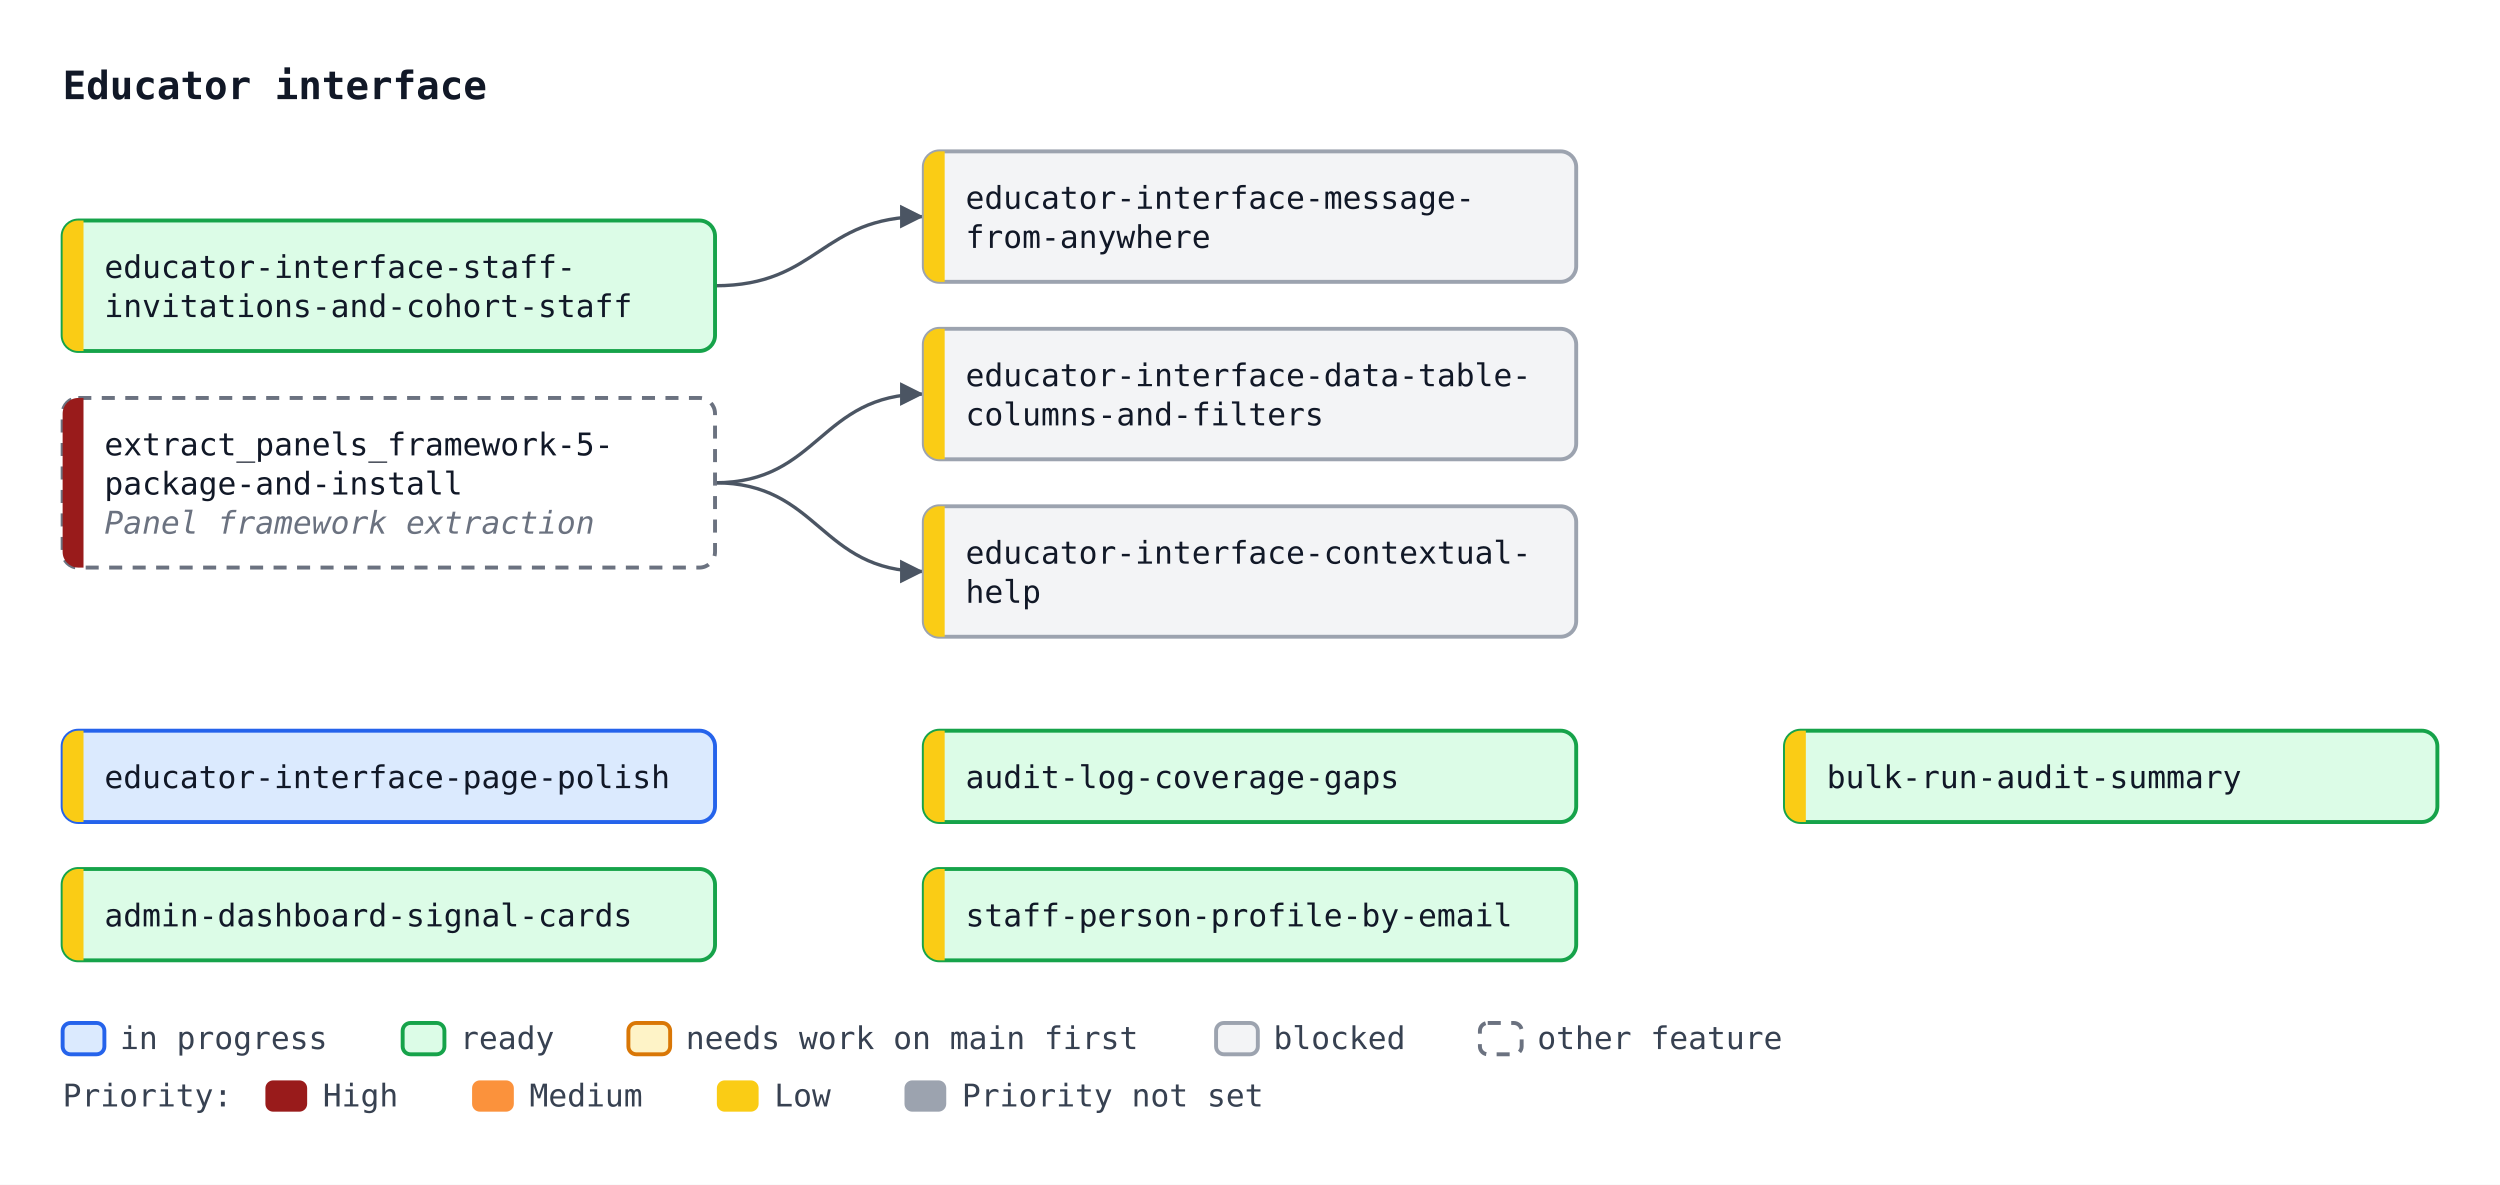
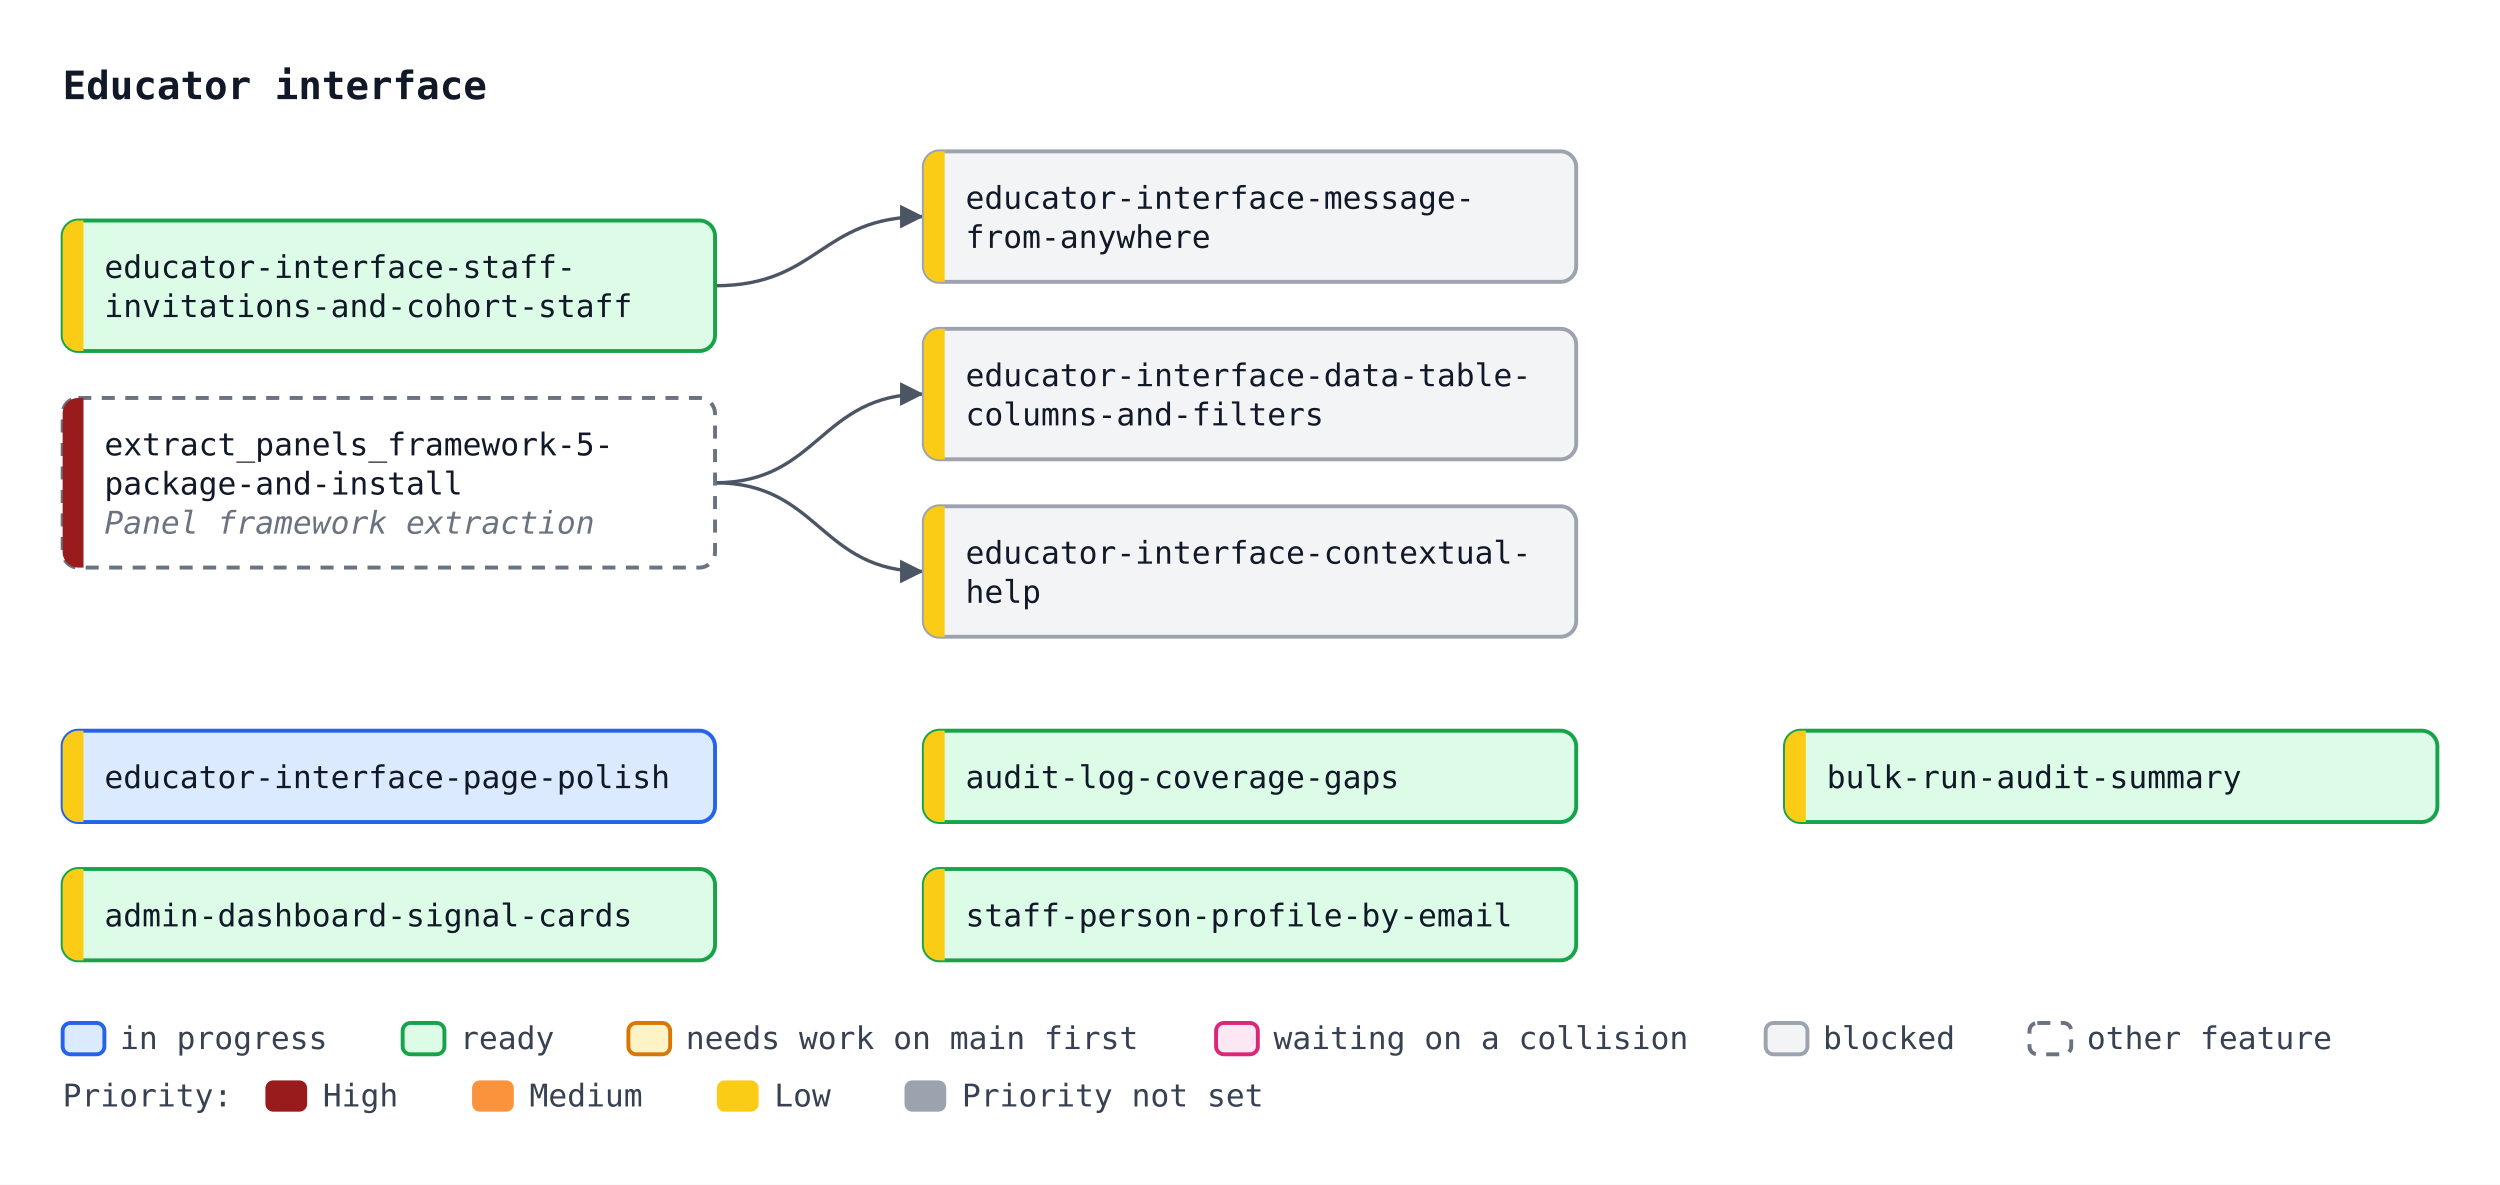
<svg xmlns="http://www.w3.org/2000/svg" width="958" height="454" viewBox="0 0 958 454" font-family="ui-monospace, SFMono-Regular, Menlo, Consolas, monospace" font-size="12">
  <defs>
    <marker id="arrow" viewBox="0 0 10 10" refX="10" refY="5" markerWidth="7" markerHeight="7" orient="auto-start-reverse">
      <path d="M0,0 L10,5 L0,10 z" fill="#4b5563" />
    </marker>
  </defs>
  <rect width="958" height="454" fill="#ffffff" />
  <text x="24" y="38" font-size="15" font-weight="bold" fill="#111827">Educator interface</text>
  <path d="M274.0,185.0 C314.0,185.0 314.0,151.0 354.0,151.0" fill="none" stroke="#4b5563" stroke-width="1.3" marker-end="url(#arrow)" />
  <path d="M274.0,185.0 C314.0,185.0 314.0,219.0 354.0,219.0" fill="none" stroke="#4b5563" stroke-width="1.3" marker-end="url(#arrow)" />
  <path d="M274.0,109.5 C314.0,109.5 314.0,83.0 354.0,83.0" fill="none" stroke="#4b5563" stroke-width="1.3" marker-end="url(#arrow)" />
  <rect x="354.0" y="126.0" width="250" height="50" rx="6" fill="#f3f4f6" stroke="#9ca3af" stroke-width="1.5" />
  <path d="M362.0,126.0 H360.0 A6,6 0 0 0 354.0,132.0 V170.0 A6,6 0 0 0 360.0,176.0 H362.0 Z" fill="#facc15" />
  <text x="370.0" y="148.0" fill="#111827">educator-interface-data-table-</text>
  <text x="370.0" y="163.0" fill="#111827">columns-and-filters</text>
  <rect x="354.0" y="194.0" width="250" height="50" rx="6" fill="#f3f4f6" stroke="#9ca3af" stroke-width="1.5" />
  <path d="M362.0,194.0 H360.0 A6,6 0 0 0 354.0,200.0 V238.0 A6,6 0 0 0 360.0,244.0 H362.0 Z" fill="#facc15" />
  <text x="370.0" y="216.0" fill="#111827">educator-interface-contextual-</text>
  <text x="370.0" y="231.0" fill="#111827">help</text>
  <rect x="24.0" y="84.5" width="250" height="50" rx="6" fill="#dcfce7" stroke="#16a34a" stroke-width="1.5" />
  <path d="M32.0,84.5 H30.0 A6,6 0 0 0 24.0,90.5 V128.5 A6,6 0 0 0 30.0,134.5 H32.0 Z" fill="#facc15" />
  <text x="40.0" y="106.5" fill="#111827">educator-interface-staff-</text>
  <text x="40.0" y="121.5" fill="#111827">invitations-and-cohort-staff</text>
  <rect x="354.0" y="58.0" width="250" height="50" rx="6" fill="#f3f4f6" stroke="#9ca3af" stroke-width="1.5" />
  <path d="M362.0,58.0 H360.0 A6,6 0 0 0 354.0,64.0 V102.0 A6,6 0 0 0 360.0,108.0 H362.0 Z" fill="#facc15" />
  <text x="370.0" y="80.0" fill="#111827">educator-interface-message-</text>
  <text x="370.0" y="95.0" fill="#111827">from-anywhere</text>
  <rect x="24.0" y="152.5" width="250" height="65" rx="6" fill="#ffffff" stroke="#6b7280" stroke-width="1.5" stroke-dasharray="5 4" />
  <path d="M32.0,152.5 H30.0 A6,6 0 0 0 24.0,158.5 V211.5 A6,6 0 0 0 30.0,217.5 H32.0 Z" fill="#991b1b" />
  <text x="40.0" y="174.5" fill="#111827">extract_panels_framework-5-</text>
  <text x="40.0" y="189.5" fill="#111827">package-and-install</text>
  <text x="40.0" y="204.5" fill="#6b7280" font-style="italic">Panel framework extraction</text>
  <rect x="24.0" y="280.0" width="250" height="35" rx="6" fill="#dbeafe" stroke="#2563eb" stroke-width="1.5" />
  <path d="M32.0,280.0 H30.0 A6,6 0 0 0 24.0,286.0 V309.0 A6,6 0 0 0 30.0,315.0 H32.0 Z" fill="#facc15" />
  <text x="40.0" y="302.0" fill="#111827">educator-interface-page-polish</text>
  <rect x="354.0" y="280.0" width="250" height="35" rx="6" fill="#dcfce7" stroke="#16a34a" stroke-width="1.5" />
  <path d="M362.0,280.0 H360.0 A6,6 0 0 0 354.0,286.0 V309.0 A6,6 0 0 0 360.0,315.0 H362.0 Z" fill="#facc15" />
  <text x="370.0" y="302.0" fill="#111827">audit-log-coverage-gaps</text>
  <rect x="684.0" y="280.0" width="250" height="35" rx="6" fill="#dcfce7" stroke="#16a34a" stroke-width="1.5" />
  <path d="M692.0,280.0 H690.0 A6,6 0 0 0 684.0,286.0 V309.0 A6,6 0 0 0 690.0,315.0 H692.0 Z" fill="#facc15" />
  <text x="700.0" y="302.0" fill="#111827">bulk-run-audit-summary</text>
  <rect x="24.0" y="333.0" width="250" height="35" rx="6" fill="#dcfce7" stroke="#16a34a" stroke-width="1.5" />
  <path d="M32.0,333.0 H30.0 A6,6 0 0 0 24.0,339.0 V362.0 A6,6 0 0 0 30.0,368.0 H32.0 Z" fill="#facc15" />
  <text x="40.0" y="355.0" fill="#111827">admin-dashboard-signal-cards</text>
  <rect x="354.0" y="333.0" width="250" height="35" rx="6" fill="#dcfce7" stroke="#16a34a" stroke-width="1.5" />
  <path d="M362.0,333.0 H360.0 A6,6 0 0 0 354.0,339.0 V362.0 A6,6 0 0 0 360.0,368.0 H362.0 Z" fill="#facc15" />
  <text x="370.0" y="355.0" fill="#111827">staff-person-profile-by-email</text>
  <rect x="24.0" y="392" width="16" height="12" rx="3" fill="#dbeafe" stroke="#2563eb" stroke-width="1.5" />
  <text x="46.0" y="402" fill="#374151">in progress</text>
  <rect x="154.3" y="392" width="16" height="12" rx="3" fill="#dcfce7" stroke="#16a34a" stroke-width="1.5" />
  <text x="176.3" y="402" fill="#374151">ready</text>
  <rect x="240.8" y="392" width="16" height="12" rx="3" fill="#fef3c7" stroke="#d97706" stroke-width="1.5" />
  <text x="262.8" y="402" fill="#374151">needs work on main first</text>
-   <rect x="466.0" y="392" width="16" height="12" rx="3" fill="#f3f4f6" stroke="#9ca3af" stroke-width="1.5" />
-   <text x="488.0" y="402" fill="#374151">blocked</text>
-   <rect x="567.1" y="392" width="16" height="12" rx="3" fill="#ffffff" stroke="#6b7280" stroke-width="1.5" stroke-dasharray="5 4" />
-   <text x="589.1" y="402" fill="#374151">other feature</text>
+   <rect x="466.0" y="392" width="16" height="12" rx="3" fill="#fce7f3" stroke="#db2777" stroke-width="1.5" />
+   <text x="488.0" y="402" fill="#374151">waiting on a collision</text>
+   <rect x="676.6" y="392" width="16" height="12" rx="3" fill="#f3f4f6" stroke="#9ca3af" stroke-width="1.5" />
+   <text x="698.6" y="402" fill="#374151">blocked</text>
+   <rect x="777.7" y="392" width="16" height="12" rx="3" fill="#ffffff" stroke="#6b7280" stroke-width="1.5" stroke-dasharray="5 4" />
+   <text x="799.7" y="402" fill="#374151">other feature</text>
  <text x="24" y="424" fill="#374151">Priority:</text>
  <rect x="101.7" y="414" width="16" height="12" rx="3" fill="#991b1b" />
  <text x="123.7" y="424" fill="#374151">High</text>
  <rect x="180.9" y="414" width="16" height="12" rx="3" fill="#fb923c" />
  <text x="202.9" y="424" fill="#374151">Medium</text>
  <rect x="274.7" y="414" width="16" height="12" rx="3" fill="#facc15" />
  <text x="296.7" y="424" fill="#374151">Low</text>
  <rect x="346.6" y="414" width="16" height="12" rx="3" fill="#9ca3af" />
  <text x="368.6" y="424" fill="#374151">Priority not set</text>
</svg>
